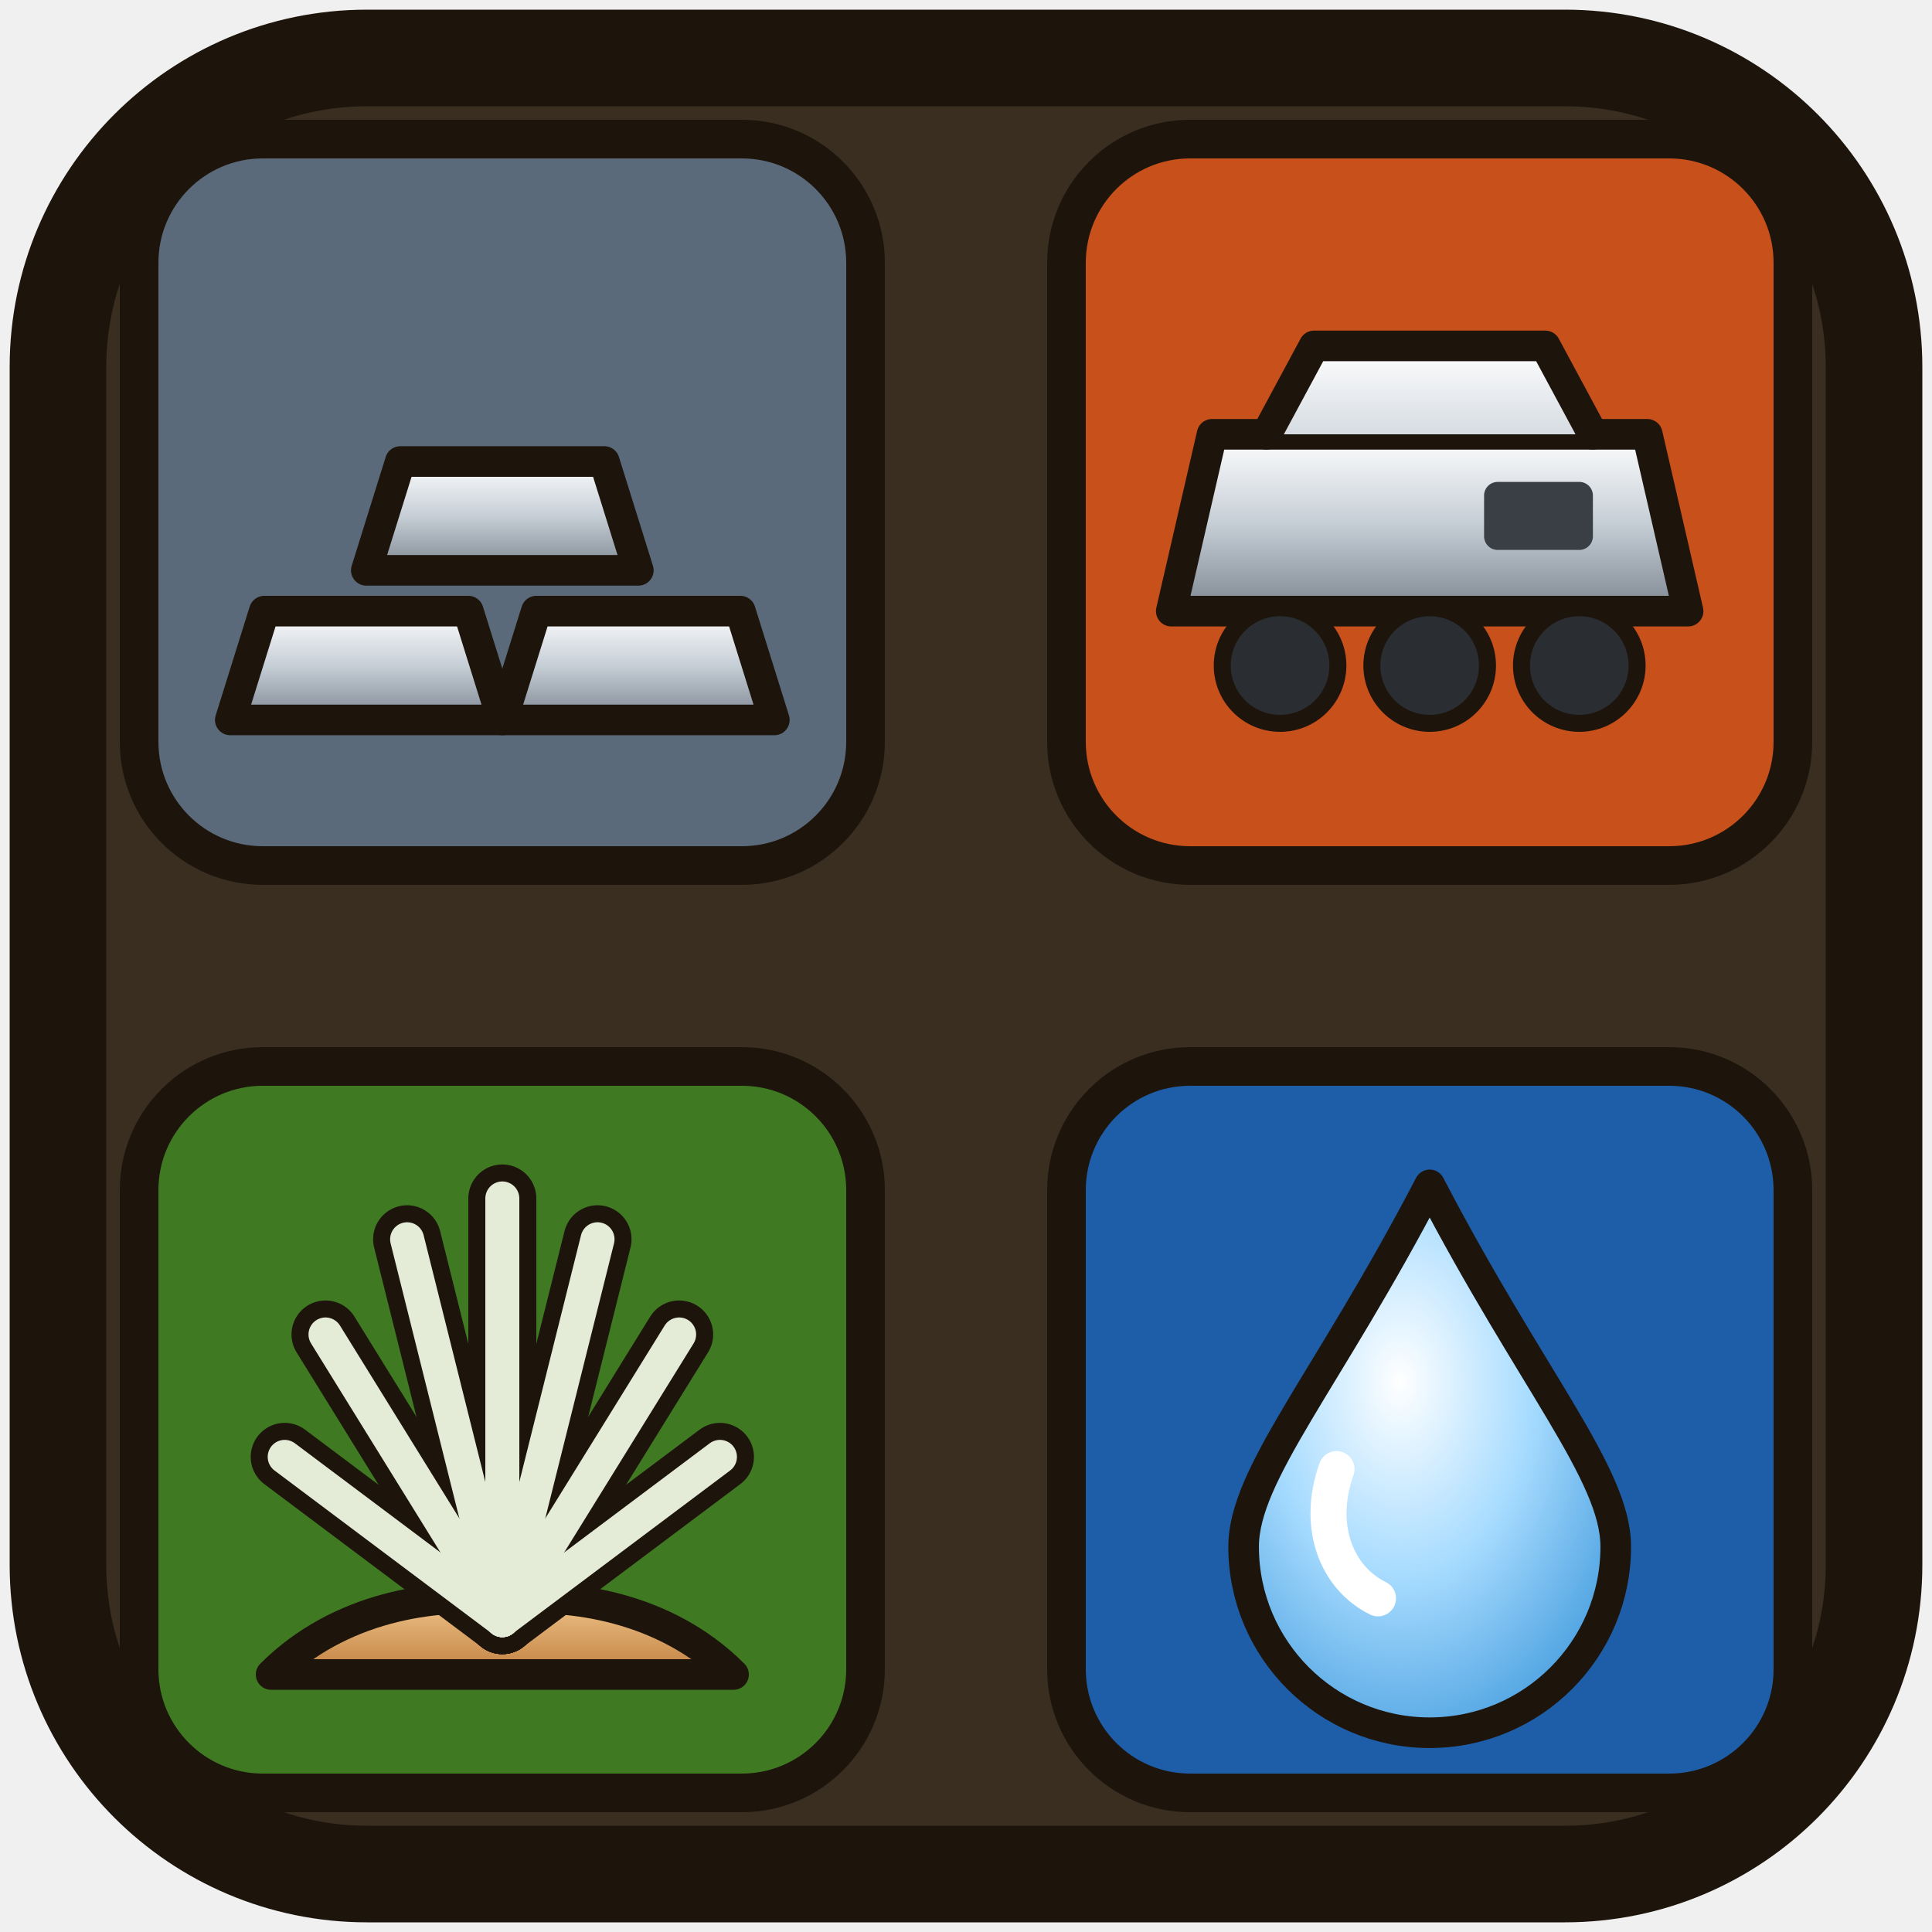
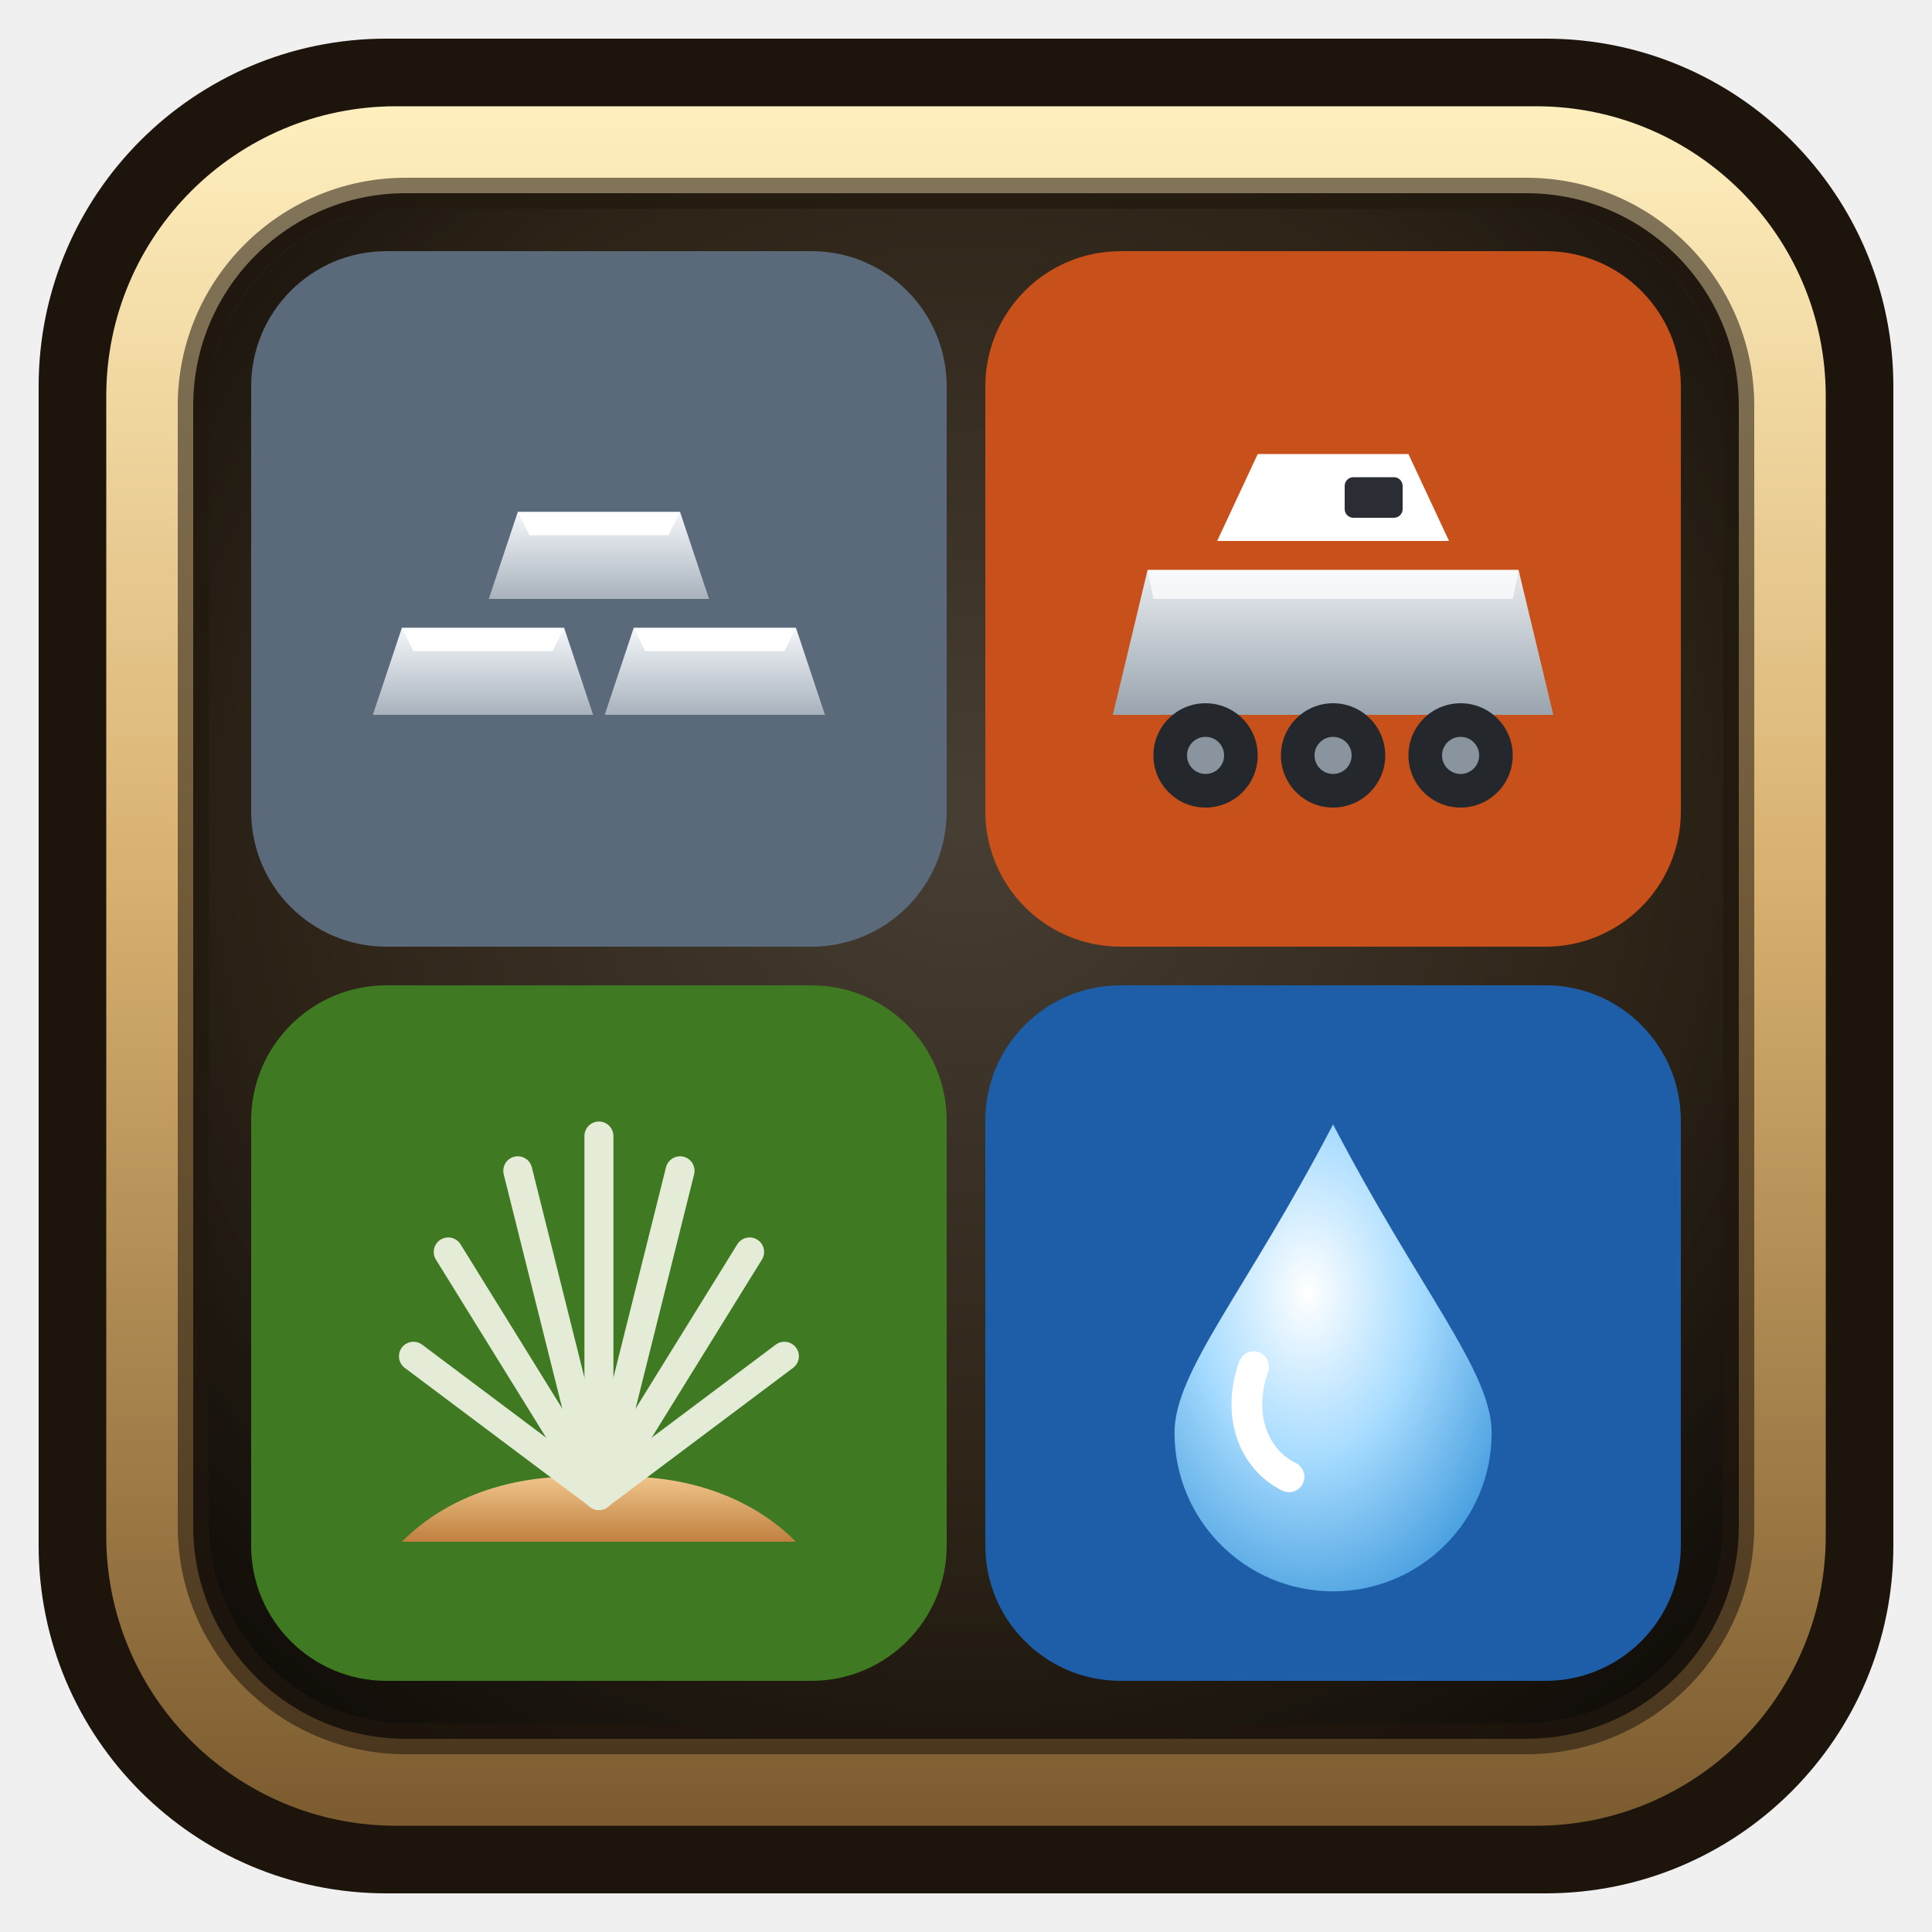
<svg xmlns="http://www.w3.org/2000/svg" viewBox="0 0 100 100" width="100" height="100">
  <defs>
    <linearGradient id="p0" x1="0" y1="0" x2="0" y2="1">
-       <stop offset="0.00" stop-color="#ffffff" />
-       <stop offset="0.50" stop-color="#c6ced6" />
-       <stop offset="1.00" stop-color="#7d8791" />
-     </linearGradient>
-     <linearGradient id="p1" x1="0" y1="0" x2="0" y2="1">
-       <stop offset="0.00" stop-color="#ffffff" />
-       <stop offset="1.00" stop-color="#d6dce2" />
-     </linearGradient>
-     <linearGradient id="p2" x1="0" y1="0" x2="0" y2="1">
      <stop offset="0.00" stop-color="#f0c48a" />
      <stop offset="1.00" stop-color="#c08040" />
    </linearGradient>
-     <radialGradient id="p3" cx="42%" cy="36%" r="70%">
+     <radialGradient id="p1" cx="42%" cy="36%" r="70%">
      <stop offset="0.00" stop-color="#ffffff" />
      <stop offset="0.50" stop-color="#a8dcff" />
      <stop offset="1.00" stop-color="#4aa0e0" />
    </radialGradient>
  </defs>
  <g transform="translate(0.0,0.0) scale(1)">
-     <rect x="3" y="3" width="94" height="94" rx="16" fill="#3a2e20" stroke="#1d140c" stroke-width="5" />
-     <g transform="translate(6 6) scale(.4)">
-       <rect x="3" y="3" width="94" height="94" rx="16" fill="#5a6a7a" stroke="#1d140c" stroke-width="5" />
-       <g transform="translate(6 6) scale(.88)">
-         <path d="M10 82L15 66H45L50 82Z" fill="url(#p0)" stroke="#1d140c" stroke-width="4.5" stroke-linejoin="round" stroke-linecap="round" />
-         <path d="M50 82L55 66H85L90 82Z" fill="url(#p0)" stroke="#1d140c" stroke-width="4.5" stroke-linejoin="round" stroke-linecap="round" />
-         <path d="M30 60L35 44H65L70 60Z" fill="url(#p0)" stroke="#1d140c" stroke-width="4.5" stroke-linejoin="round" stroke-linecap="round" />
-       </g>
+     <defs>
+       <radialGradient id="res-any-standard-face" cx=".5" cy=".4" r=".72">
+         <stop offset="0" stop-color="#473e34" />
+         <stop offset=".6" stop-color="#2e2418" />
+         <stop offset="1" stop-color="#19140d" />
+       </radialGradient>
+       <linearGradient id="res-any-standard-rim" x1="0" y1="0" x2="0" y2="1">
+         <stop offset="0" stop-color="#fff0c0" />
+         <stop offset=".45" stop-color="#d8b070" />
+         <stop offset="1" stop-color="#7a5a2e" />
+       </linearGradient>
+       <radialGradient id="res-any-standard-inner" cx=".5" cy=".42" r=".7">
+         <stop offset=".68" stop-color="#000" stop-opacity="0" />
+         <stop offset="1" stop-color="#000" stop-opacity=".3" />
+       </radialGradient>
+     </defs>
+     <rect x="2" y="2" width="96" height="96" rx="18" fill="#1d140c" />
+     <rect x="5.5" y="5.5" width="89" height="89" rx="15" fill="url(#res-any-standard-rim)" />
+     <rect x="10" y="10" width="80" height="80" rx="11" fill="url(#res-any-standard-face)" stroke="#1d140c" stroke-opacity=".55" stroke-width="1.6" />
+     <rect x="10.8" y="10.8" width="78.4" height="78.4" rx="10.4" fill="url(#res-any-standard-inner)" />
+     <rect x="13" y="13" width="36" height="36" rx="7" fill="#5a6a7a" />
+     <g transform="translate(16 16) scale(.3)">
+       <defs>
+         <linearGradient id="as-pl-front" x1="0" y1="0" x2="0" y2="1">
+           <stop offset="0" stop-color="#f4f7fa" />
+           <stop offset="1" stop-color="#a8b2bc" />
+         </linearGradient>
+       </defs>
+       <path d="M11 70L16 55H44L49 70Z" fill="url(#as-pl-front)" />
+       <path d="M16 55H44L42 59H18Z" fill="#ffffff" />
+       <path d="M51 70L56 55H84L89 70Z" fill="url(#as-pl-front)" />
+       <path d="M56 55H84L82 59H58Z" fill="#ffffff" />
+       <path d="M31 50L36 35H64L69 50Z" fill="url(#as-pl-front)" />
+       <path d="M36 35H64L62 39H38Z" fill="#ffffff" />
    </g>
-     <g transform="translate(54 6) scale(.4)">
-       <rect x="3" y="3" width="94" height="94" rx="16" fill="#c8501a" stroke="#1d140c" stroke-width="5" />
-       <g transform="translate(6 6) scale(.88)">
-         <path d="M12 66L18 40H82L88 66Z" fill="url(#p0)" stroke="#1d140c" stroke-width="4.5" stroke-linejoin="round" stroke-linecap="round" />
-         <path d="M26 40L33 27H67L74 40" fill="url(#p1)" stroke="#1d140c" stroke-width="4.5" stroke-linejoin="round" stroke-linecap="round" />
-         <rect x="58" y="47" width="16" height="10" rx="2" fill="#3a3f45" />
-         <circle cx="28" cy="74" r="8.5" fill="#2a2e32" stroke="#1d140c" stroke-width="2.5" stroke-linejoin="round" stroke-linecap="round" />
-         <circle cx="50" cy="74" r="8.5" fill="#2a2e32" stroke="#1d140c" stroke-width="2.5" stroke-linejoin="round" stroke-linecap="round" />
-         <circle cx="72" cy="74" r="8.5" fill="#2a2e32" stroke="#1d140c" stroke-width="2.5" stroke-linejoin="round" stroke-linecap="round" />
-       </g>
+     <rect x="51" y="13" width="36" height="36" rx="7" fill="#c8501a" />
+     <g transform="translate(54 16) scale(.3)">
+       <defs>
+         <linearGradient id="as-hv-body" x1="0" y1="0" x2="0" y2="1">
+           <stop offset="0" stop-color="#e8ecf0" />
+           <stop offset="1" stop-color="#9aa4ae" />
+         </linearGradient>
+       </defs>
+       <path d="M30 40L37 25H63L70 40Z" fill="#ffffff" />
+       <rect x="52" y="29" width="10" height="7" rx="1.5" fill="#2a2e34" />
+       <path d="M12 70L18 45H82L88 70Z" fill="url(#as-hv-body)" />
+       <path d="M18 45H82L81 50H19Z" fill="#ffffff" opacity=".7" />
+       <circle cx="28" cy="77" r="9" fill="#24282c" />
+       <circle cx="28" cy="77" r="3.2" fill="#8a949e" />
+       <circle cx="50" cy="77" r="9" fill="#24282c" />
+       <circle cx="50" cy="77" r="3.2" fill="#8a949e" />
+       <circle cx="72" cy="77" r="9" fill="#24282c" />
+       <circle cx="72" cy="77" r="3.2" fill="#8a949e" />
    </g>
-     <g transform="translate(6 54) scale(.4)">
-       <rect x="3" y="3" width="94" height="94" rx="16" fill="#3f7a22" stroke="#1d140c" stroke-width="5" />
-       <g transform="translate(6 6) scale(.88)">
-         <path d="M16 86C26 76 40 74 50 75C60 74 74 76 84 86Z" fill="url(#p2)" stroke="#1d140c" stroke-width="4.5" stroke-linejoin="round" stroke-linecap="round" />
-         <path d="M50 78L50 16" stroke="#1d140c" stroke-width="10" stroke-linecap="round" />
-         <path d="M50 78L36 22" stroke="#1d140c" stroke-width="10" stroke-linecap="round" />
-         <path d="M50 78L64 22" stroke="#1d140c" stroke-width="10" stroke-linecap="round" />
-         <path d="M50 78L24 36" stroke="#1d140c" stroke-width="10" stroke-linecap="round" />
-         <path d="M50 78L76 36" stroke="#1d140c" stroke-width="10" stroke-linecap="round" />
-         <path d="M50 78L18 54" stroke="#1d140c" stroke-width="10" stroke-linecap="round" />
-         <path d="M50 78L82 54" stroke="#1d140c" stroke-width="10" stroke-linecap="round" />
-         <path d="M50 78L50 16" stroke="#e4ecd8" stroke-width="5" stroke-linecap="round" />
-         <path d="M50 78L36 22" stroke="#e4ecd8" stroke-width="5" stroke-linecap="round" />
-         <path d="M50 78L64 22" stroke="#e4ecd8" stroke-width="5" stroke-linecap="round" />
-         <path d="M50 78L24 36" stroke="#e4ecd8" stroke-width="5" stroke-linecap="round" />
-         <path d="M50 78L76 36" stroke="#e4ecd8" stroke-width="5" stroke-linecap="round" />
-         <path d="M50 78L18 54" stroke="#e4ecd8" stroke-width="5" stroke-linecap="round" />
-         <path d="M50 78L82 54" stroke="#e4ecd8" stroke-width="5" stroke-linecap="round" />
-       </g>
+     <rect x="13" y="51" width="36" height="36" rx="7" fill="#3f7a22" />
+     <g transform="translate(16 54) scale(.3)">
+       <path d="M16 86C26 76 40 74 50 75C60 74 74 76 84 86Z" fill="url(#p0)" stroke-linejoin="round" stroke-linecap="round" />
+       <path d="M50 78L50 16" stroke="#e4ecd8" stroke-width="5" stroke-linecap="round" />
+       <path d="M50 78L36 22" stroke="#e4ecd8" stroke-width="5" stroke-linecap="round" />
+       <path d="M50 78L64 22" stroke="#e4ecd8" stroke-width="5" stroke-linecap="round" />
+       <path d="M50 78L24 36" stroke="#e4ecd8" stroke-width="5" stroke-linecap="round" />
+       <path d="M50 78L76 36" stroke="#e4ecd8" stroke-width="5" stroke-linecap="round" />
+       <path d="M50 78L18 54" stroke="#e4ecd8" stroke-width="5" stroke-linecap="round" />
+       <path d="M50 78L82 54" stroke="#e4ecd8" stroke-width="5" stroke-linecap="round" />
    </g>
-     <g transform="translate(54 54) scale(.4)">
-       <rect x="3" y="3" width="94" height="94" rx="16" fill="#1e5ea8" stroke="#1d140c" stroke-width="5" />
-       <g transform="translate(6 6) scale(.88)">
-         <path d="M50 14.0C65.048 42.88 77.36 56.56 77.36 67.2A27.36 27.36 0 0 1 22.64 67.2C22.64 56.56 34.952 42.88 50 14.0Z" fill="url(#p3)" stroke="#1d140c" stroke-width="4.5" stroke-linejoin="round" stroke-linecap="round" />
-         <path d="M36.3 55.8C33.3 64.2 36.3 71.8 42.4 74.8" fill="none" stroke="#ffffff" stroke-width="5.3" stroke-linecap="round" />
-       </g>
+     <rect x="51" y="51" width="36" height="36" rx="7" fill="#1e5ea8" />
+     <g transform="translate(54 54) scale(.3)">
+       <path d="M50 14.0C65.048 42.88 77.36 56.56 77.36 67.2A27.36 27.36 0 0 1 22.64 67.2C22.64 56.56 34.952 42.88 50 14.0Z" fill="url(#p1)" stroke-linejoin="round" stroke-linecap="round" />
+       <path d="M36.3 55.8C33.3 64.2 36.3 71.8 42.4 74.8" fill="none" stroke="#ffffff" stroke-width="5.3" stroke-linecap="round" />
    </g>
  </g>
</svg>
